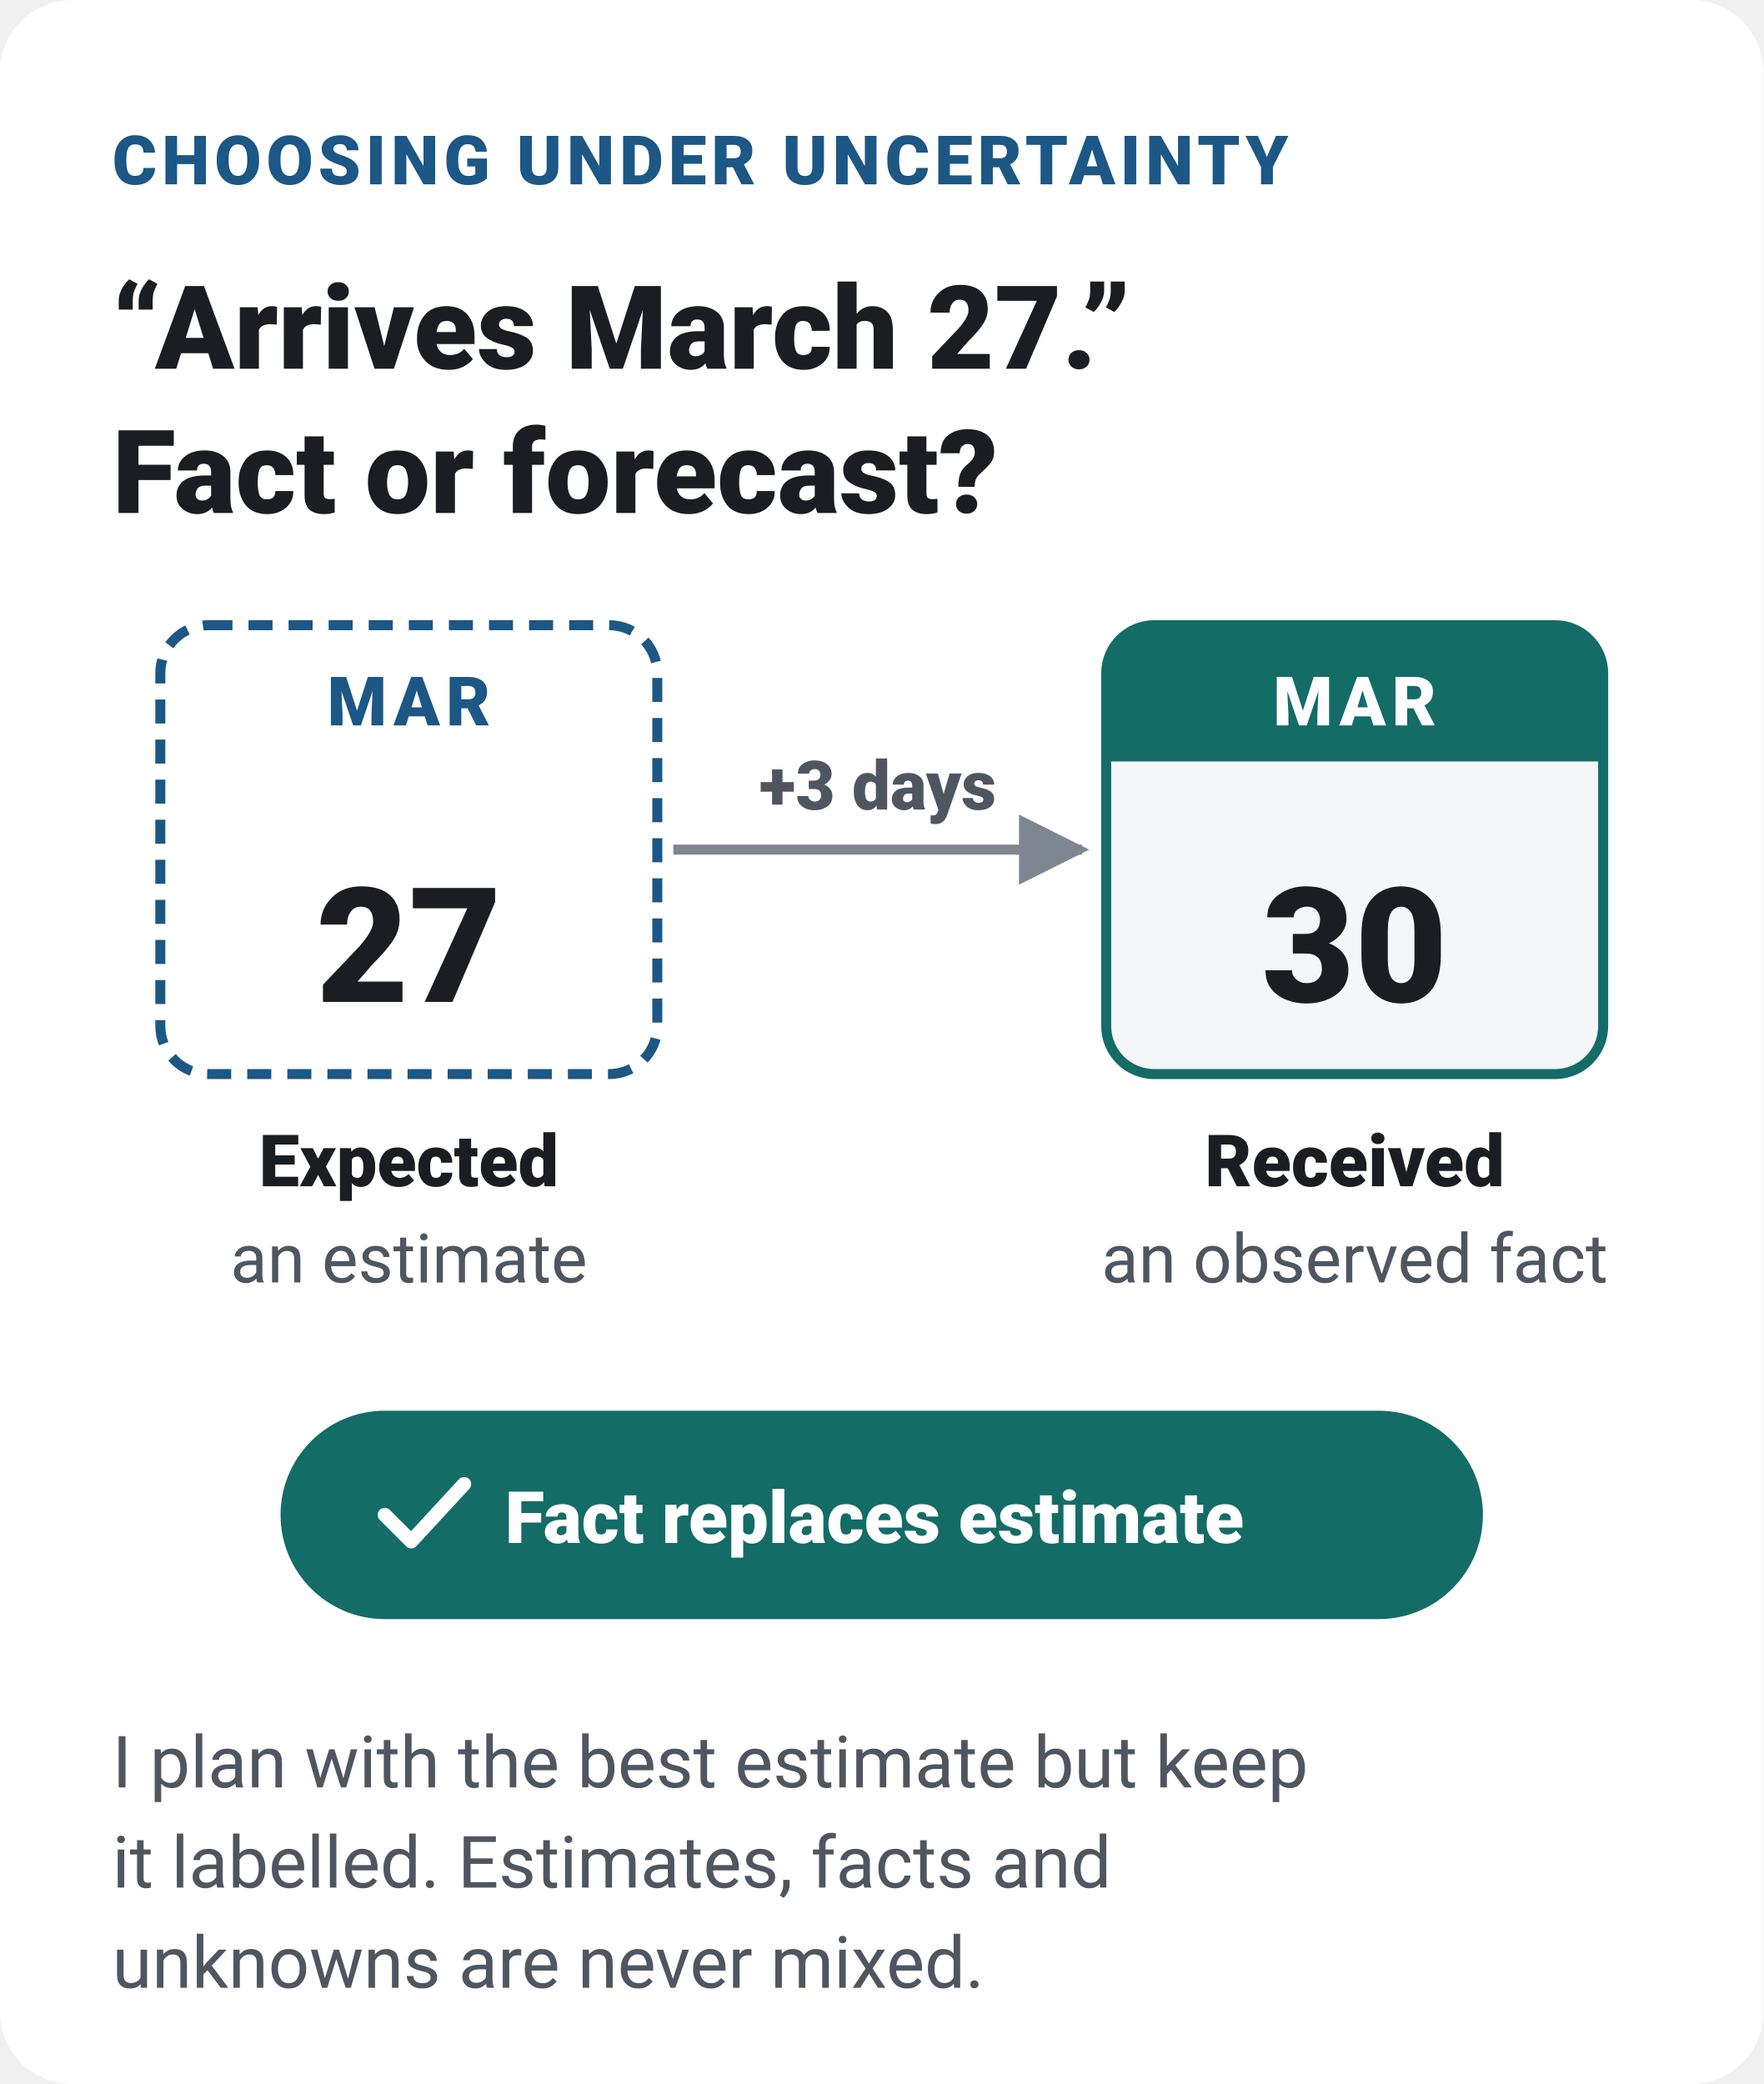
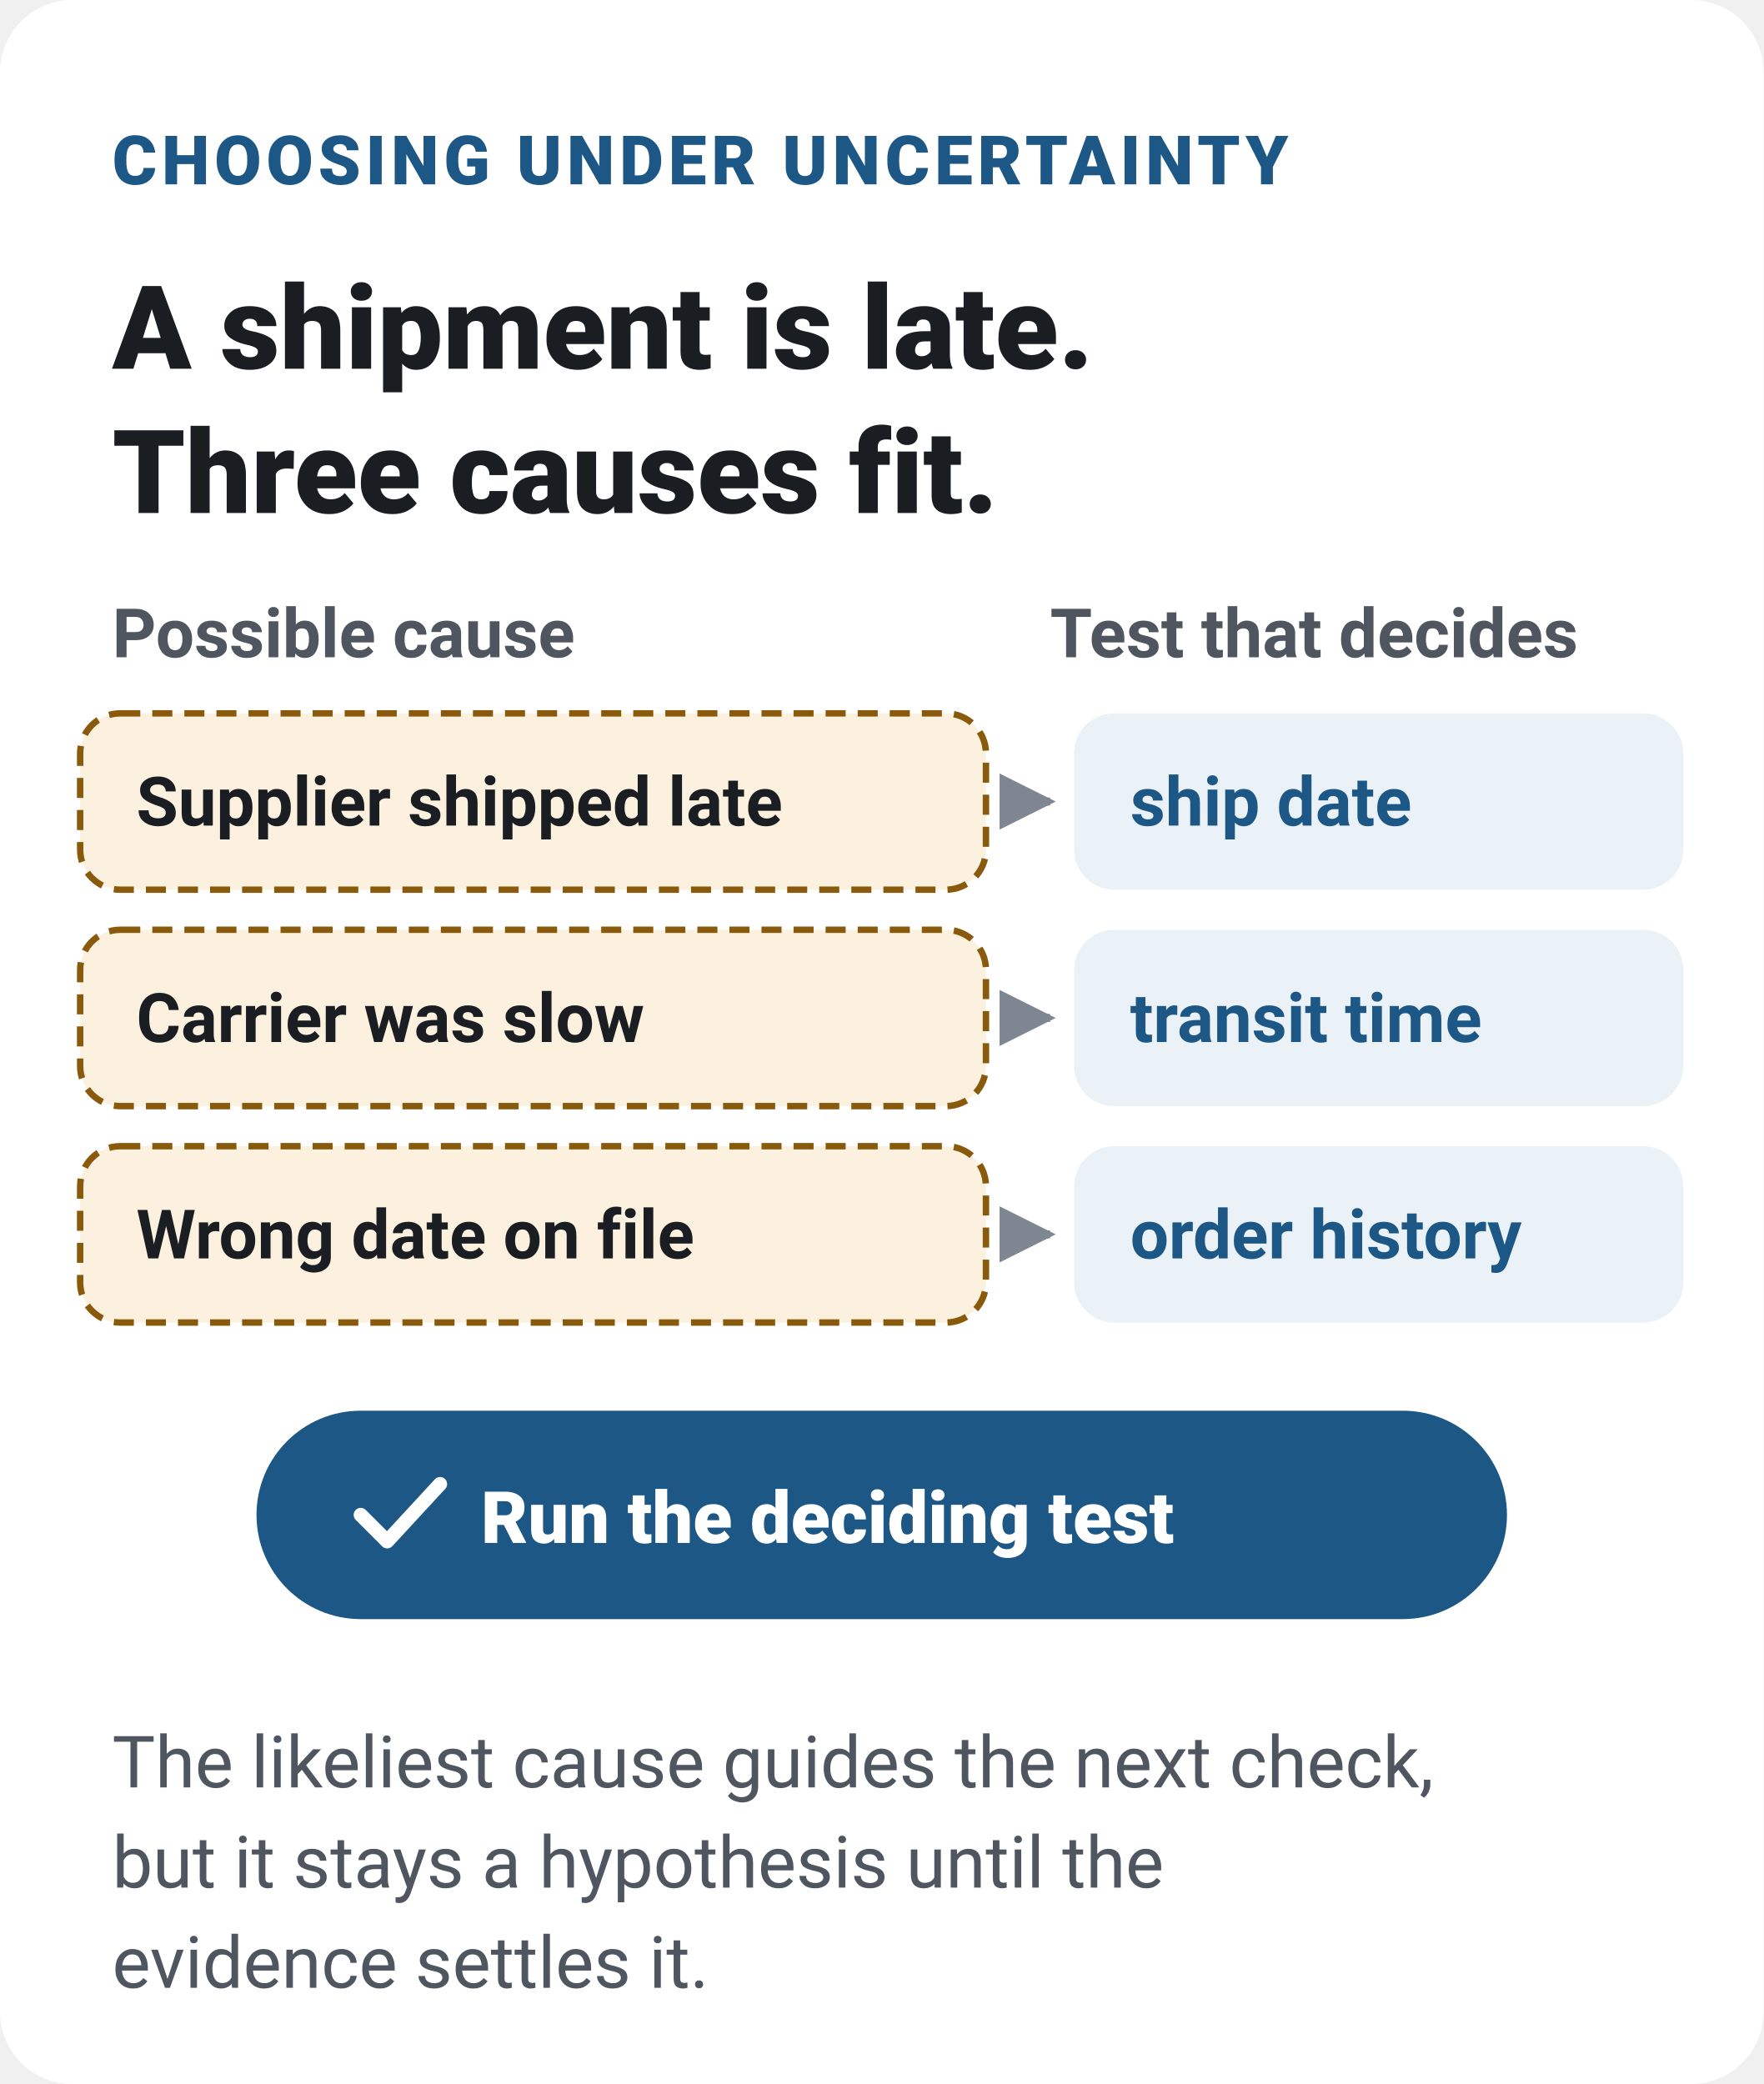
<svg xmlns="http://www.w3.org/2000/svg" viewBox="0 0 440 520" width="440" height="520" role="img" aria-labelledby="t">
  <defs>
    <marker id="ah" viewBox="0 0 10 10" refX="9" refY="5" markerWidth="7" markerHeight="7" orient="auto-start-reverse">
      <path d="M0 0L10 5L0 10z" fill="#7D8691" />
    </marker>
    <marker id="aw" viewBox="0 0 10 10" refX="9" refY="5" markerWidth="7" markerHeight="7" orient="auto-start-reverse">
      <path d="M0 0L10 5L0 10z" fill="#8A5A0C" />
    </marker>
  </defs>
  <rect width="440" height="520" rx="18" fill="#FFFFFF" />
  <g font-family="system-ui,-apple-system,'Segoe UI',Roboto,Helvetica,Arial,sans-serif">
    <text x="28" y="46" font-size="17" fill="#1C5785" font-weight="800" letter-spacing="1.2">CHOOSING UNDER UNCERTAINTY</text>
-     <text x="28" y="92" font-size="29" fill="#1A1D21" font-weight="800" data-box="24,60,392,80">“Arrives March 27.”</text>
-     <text x="28" y="128" font-size="29" fill="#1A1D21" font-weight="800" data-box="24,60,392,80">Fact or forecast?</text>
-     <text x="28" y="446" font-size="18" fill="#4F5660" data-box="24,424,392,86">I plan with the best estimate but keep</text>
-     <text x="28" y="471" font-size="18" fill="#4F5660" data-box="24,424,392,86">it labelled. Estimates, facts and</text>
-     <text x="28" y="496" font-size="18" fill="#4F5660" data-box="24,424,392,86">unknowns are never mixed.</text>
-     <rect x="40" y="156" width="124" height="112" rx="12" fill="#FFFFFF" stroke="#1C5785" stroke-width="2.5" stroke-dasharray="6 4" />
-     <text x="102" y="181" font-size="17" fill="#1C5785" font-weight="800" text-anchor="middle" letter-spacing="1.5">MAR</text>
-     <text x="102" y="250" font-size="40" fill="#1A1D21" font-weight="800" text-anchor="middle">27</text>
-     <rect x="276" y="156" width="124" height="112" rx="12" fill="#F4F6F8" stroke="#146C67" stroke-width="2.5" />
-     <path d="M276 168 a12 12 0 0 1 12 -12 h100 a12 12 0 0 1 12 12 v22 h-124 z" fill="#146C67" />
-     <text x="338" y="181" font-size="17" fill="#FFFFFF" font-weight="800" text-anchor="middle" letter-spacing="1.5">MAR</text>
-     <text x="338" y="250" font-size="40" fill="#1A1D21" font-weight="800" text-anchor="middle">30</text>
-     <path d="M168 212 L270 212" stroke="#7D8691" stroke-width="2.5" marker-end="url(#ah)" />
-     <text x="219" y="202" font-size="17" fill="#4F5660" font-weight="800" text-anchor="middle">+3 days</text>
-     <text x="102" y="296" font-size="18" fill="#1A1D21" font-weight="800" text-anchor="middle">Expected</text>
-     <text x="102" y="320" font-size="17" fill="#4F5660" text-anchor="middle">an estimate</text>
-     <text x="338" y="296" font-size="18" fill="#1A1D21" font-weight="800" text-anchor="middle">Received</text>
-     <text x="338" y="320" font-size="17" fill="#4F5660" text-anchor="middle">an observed fact</text>
-     <rect x="70" y="352" width="300" height="52" rx="26" fill="#146C67" />
-     <path d="M96 378 l6.6 6.6 l13.2 -14.3" fill="none" stroke="#FFFFFF" stroke-width="3.52" stroke-linecap="round" stroke-linejoin="round" />
-     <text x="126" y="385" font-size="18" fill="#FFFFFF" font-weight="800" data-box="70,352,300,52">Fact replaces estimate</text>
+     <text x="28" y="92" font-size="29" fill="#1A1D21" font-weight="800" data-box="24,60,392,80">A shipment is late.</text>
+     <text x="28" y="128" font-size="29" fill="#1A1D21" font-weight="800" data-box="24,60,392,80">Three causes fit.</text>
+     <text x="28" y="446" font-size="18" fill="#4F5660" data-box="24,424,392,86">The likeliest cause guides the next check,</text>
+     <text x="28" y="471" font-size="18" fill="#4F5660" data-box="24,424,392,86">but it stays a hypothesis until the</text>
+     <text x="28" y="496" font-size="18" fill="#4F5660" data-box="24,424,392,86">evidence settles it.</text>
+     <text x="28" y="164" font-size="17" fill="#4F5660" font-weight="700">Possible cause</text>
+     <text x="262" y="164" font-size="17" fill="#4F5660" font-weight="700">Test that decides</text>
+     <rect x="20" y="178" width="226" height="44" rx="10" fill="#FBF1DE" stroke="#8A5A0C" stroke-width="1.6" stroke-dasharray="5 3" />
+     <text x="34" y="206" font-size="17" fill="#1A1D21" font-weight="700" data-box="20,178,226,44">Supplier shipped late</text>
+     <path d="M250 200 L262 200" stroke="#7D8691" stroke-width="2" marker-end="url(#ah)" />
+     <rect x="268" y="178" width="152" height="44" rx="10" fill="#EAF1F7" />
+     <text x="282" y="206" font-size="17" fill="#1C5785" font-weight="700" data-box="268,178,152,44">ship date</text>
+     <rect x="20" y="232" width="226" height="44" rx="10" fill="#FBF1DE" stroke="#8A5A0C" stroke-width="1.6" stroke-dasharray="5 3" />
+     <text x="34" y="260" font-size="17" fill="#1A1D21" font-weight="700" data-box="20,232,226,44">Carrier was slow</text>
+     <path d="M250 254 L262 254" stroke="#7D8691" stroke-width="2" marker-end="url(#ah)" />
+     <rect x="268" y="232" width="152" height="44" rx="10" fill="#EAF1F7" />
+     <text x="282" y="260" font-size="17" fill="#1C5785" font-weight="700" data-box="268,232,152,44">transit time</text>
+     <rect x="20" y="286" width="226" height="44" rx="10" fill="#FBF1DE" stroke="#8A5A0C" stroke-width="1.6" stroke-dasharray="5 3" />
+     <text x="34" y="314" font-size="17" fill="#1A1D21" font-weight="700" data-box="20,286,226,44">Wrong date on file</text>
+     <path d="M250 308 L262 308" stroke="#7D8691" stroke-width="2" marker-end="url(#ah)" />
+     <rect x="268" y="286" width="152" height="44" rx="10" fill="#EAF1F7" />
+     <text x="282" y="314" font-size="17" fill="#1C5785" font-weight="700" data-box="268,286,152,44">order history</text>
+     <rect x="64" y="352" width="312" height="52" rx="26" fill="#1C5785" />
+     <path d="M90 378 l6.6 6.6 l13.2 -14.3" fill="none" stroke="#FFFFFF" stroke-width="3.52" stroke-linecap="round" stroke-linejoin="round" />
+     <text x="120" y="385" font-size="18" fill="#FFFFFF" font-weight="800" data-box="64,352,312,52">Run the deciding test</text>
  </g>
</svg>
